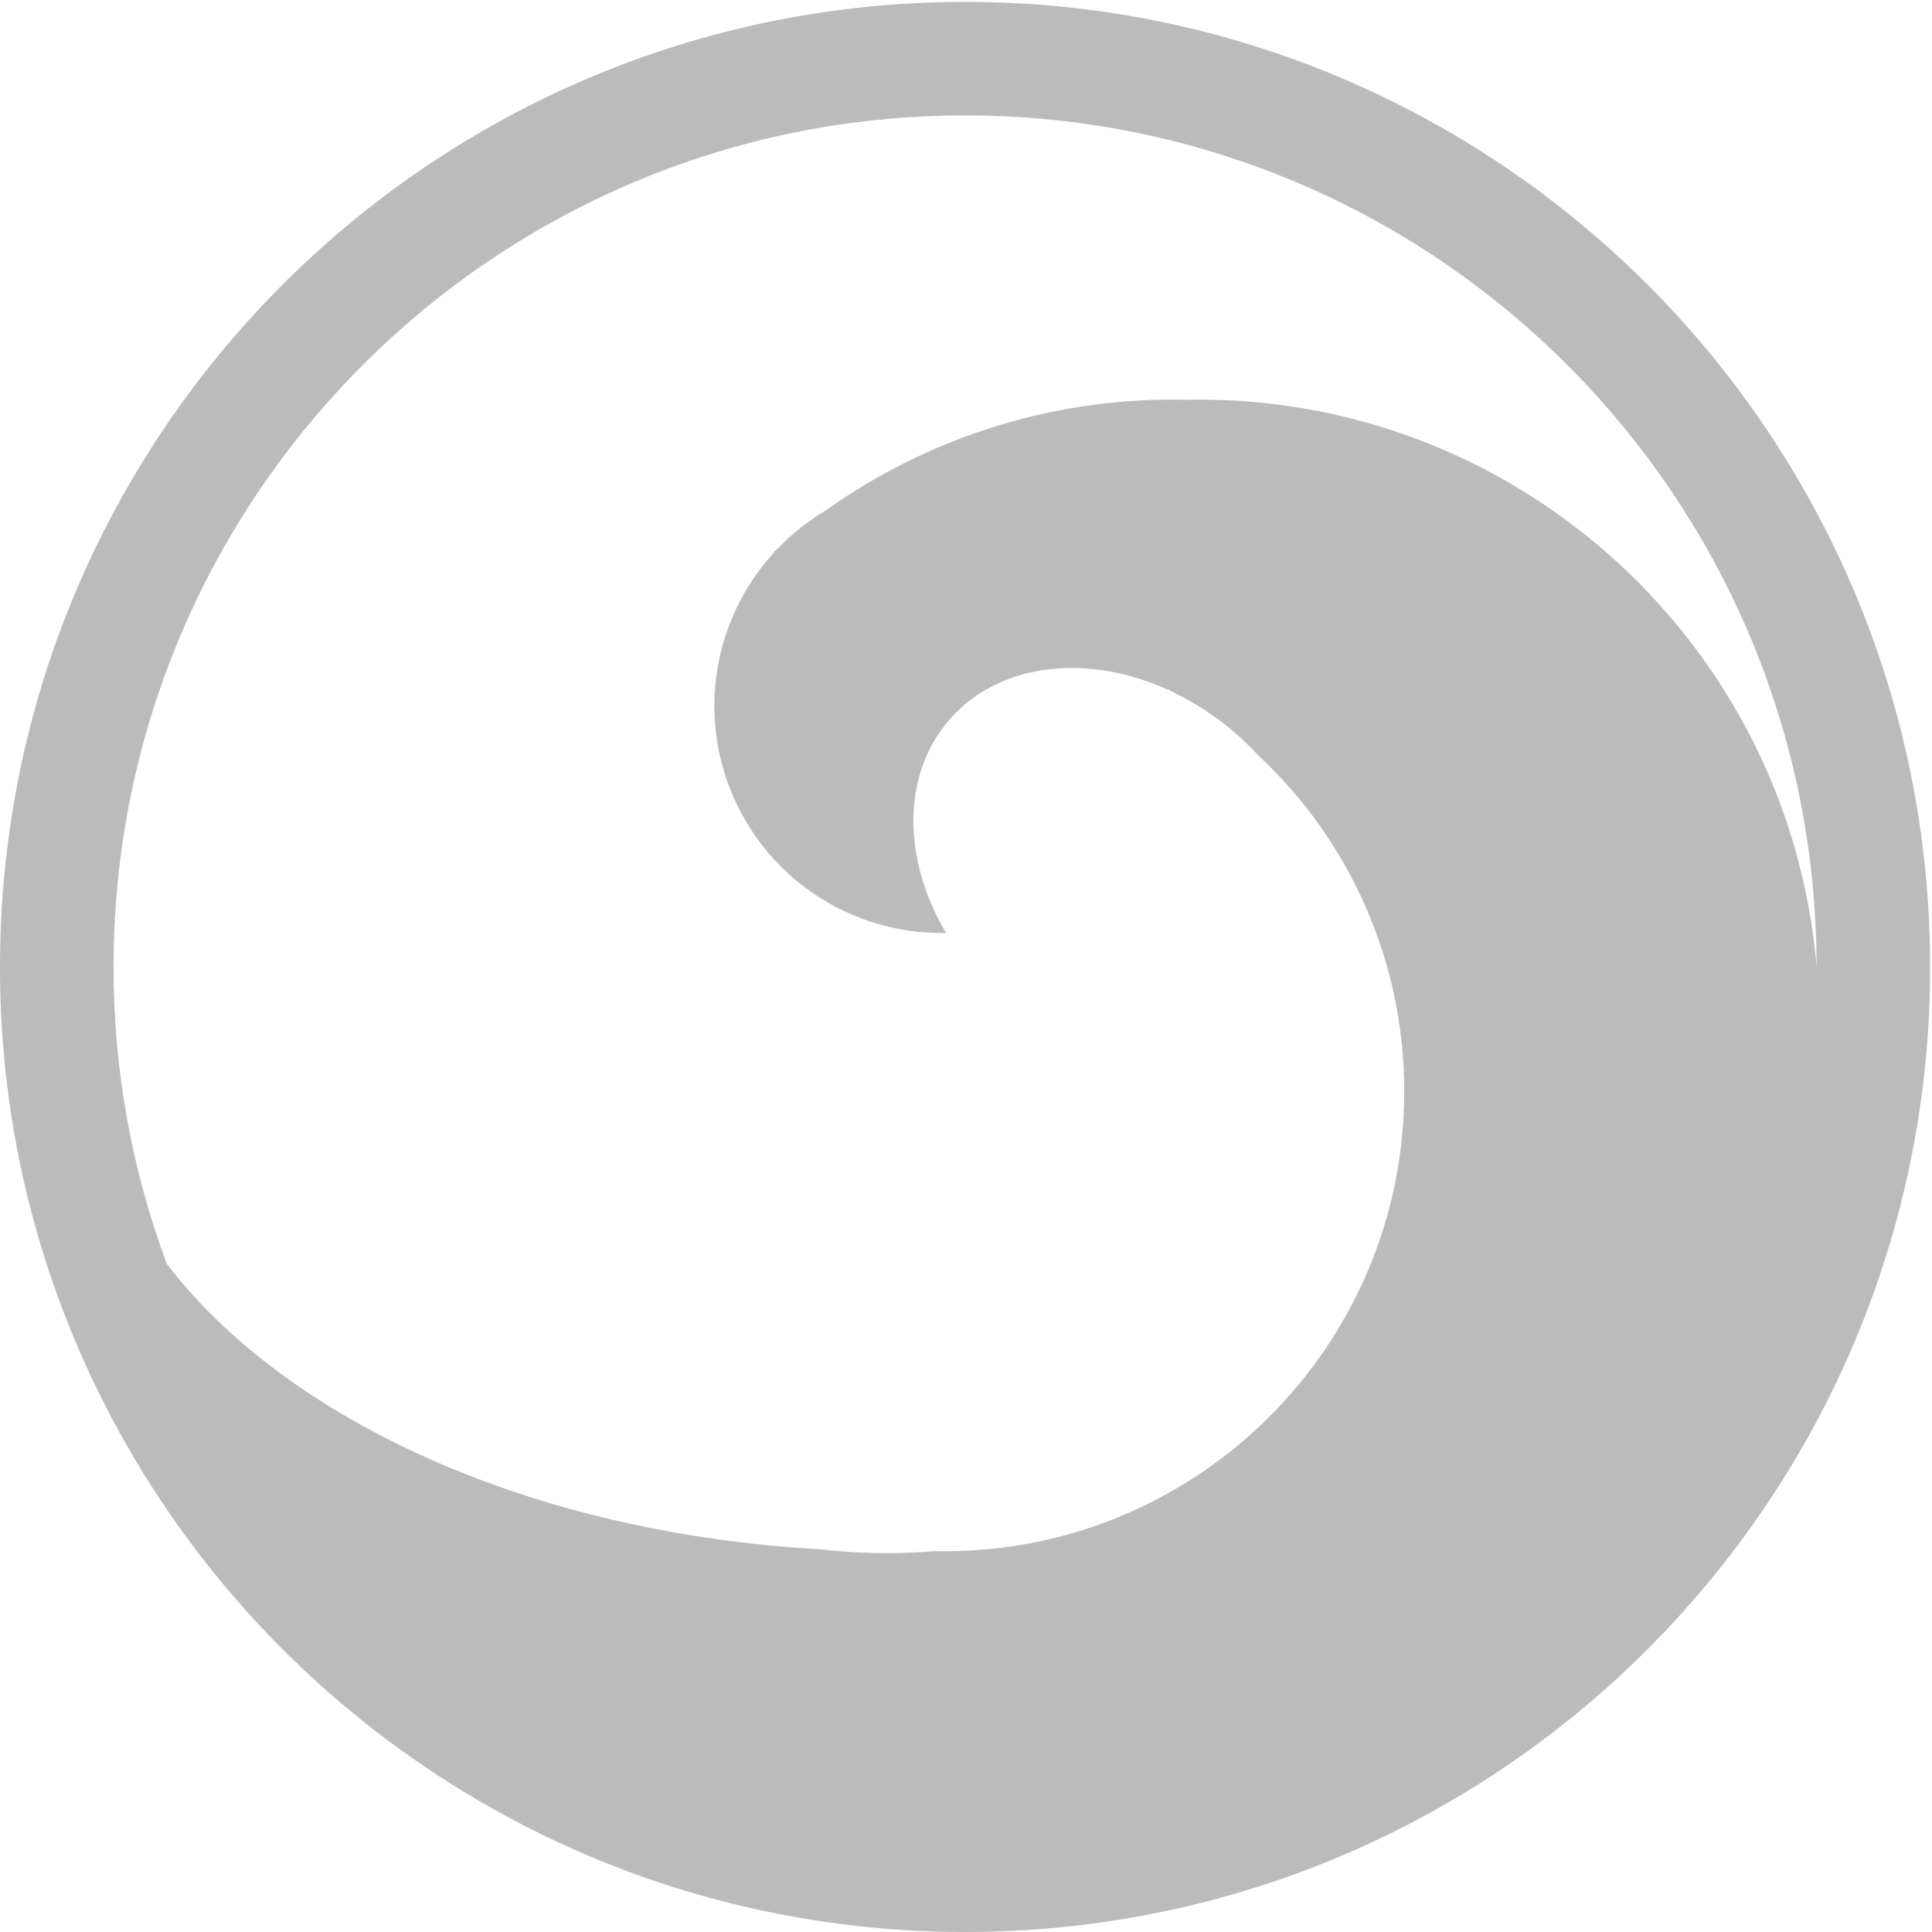
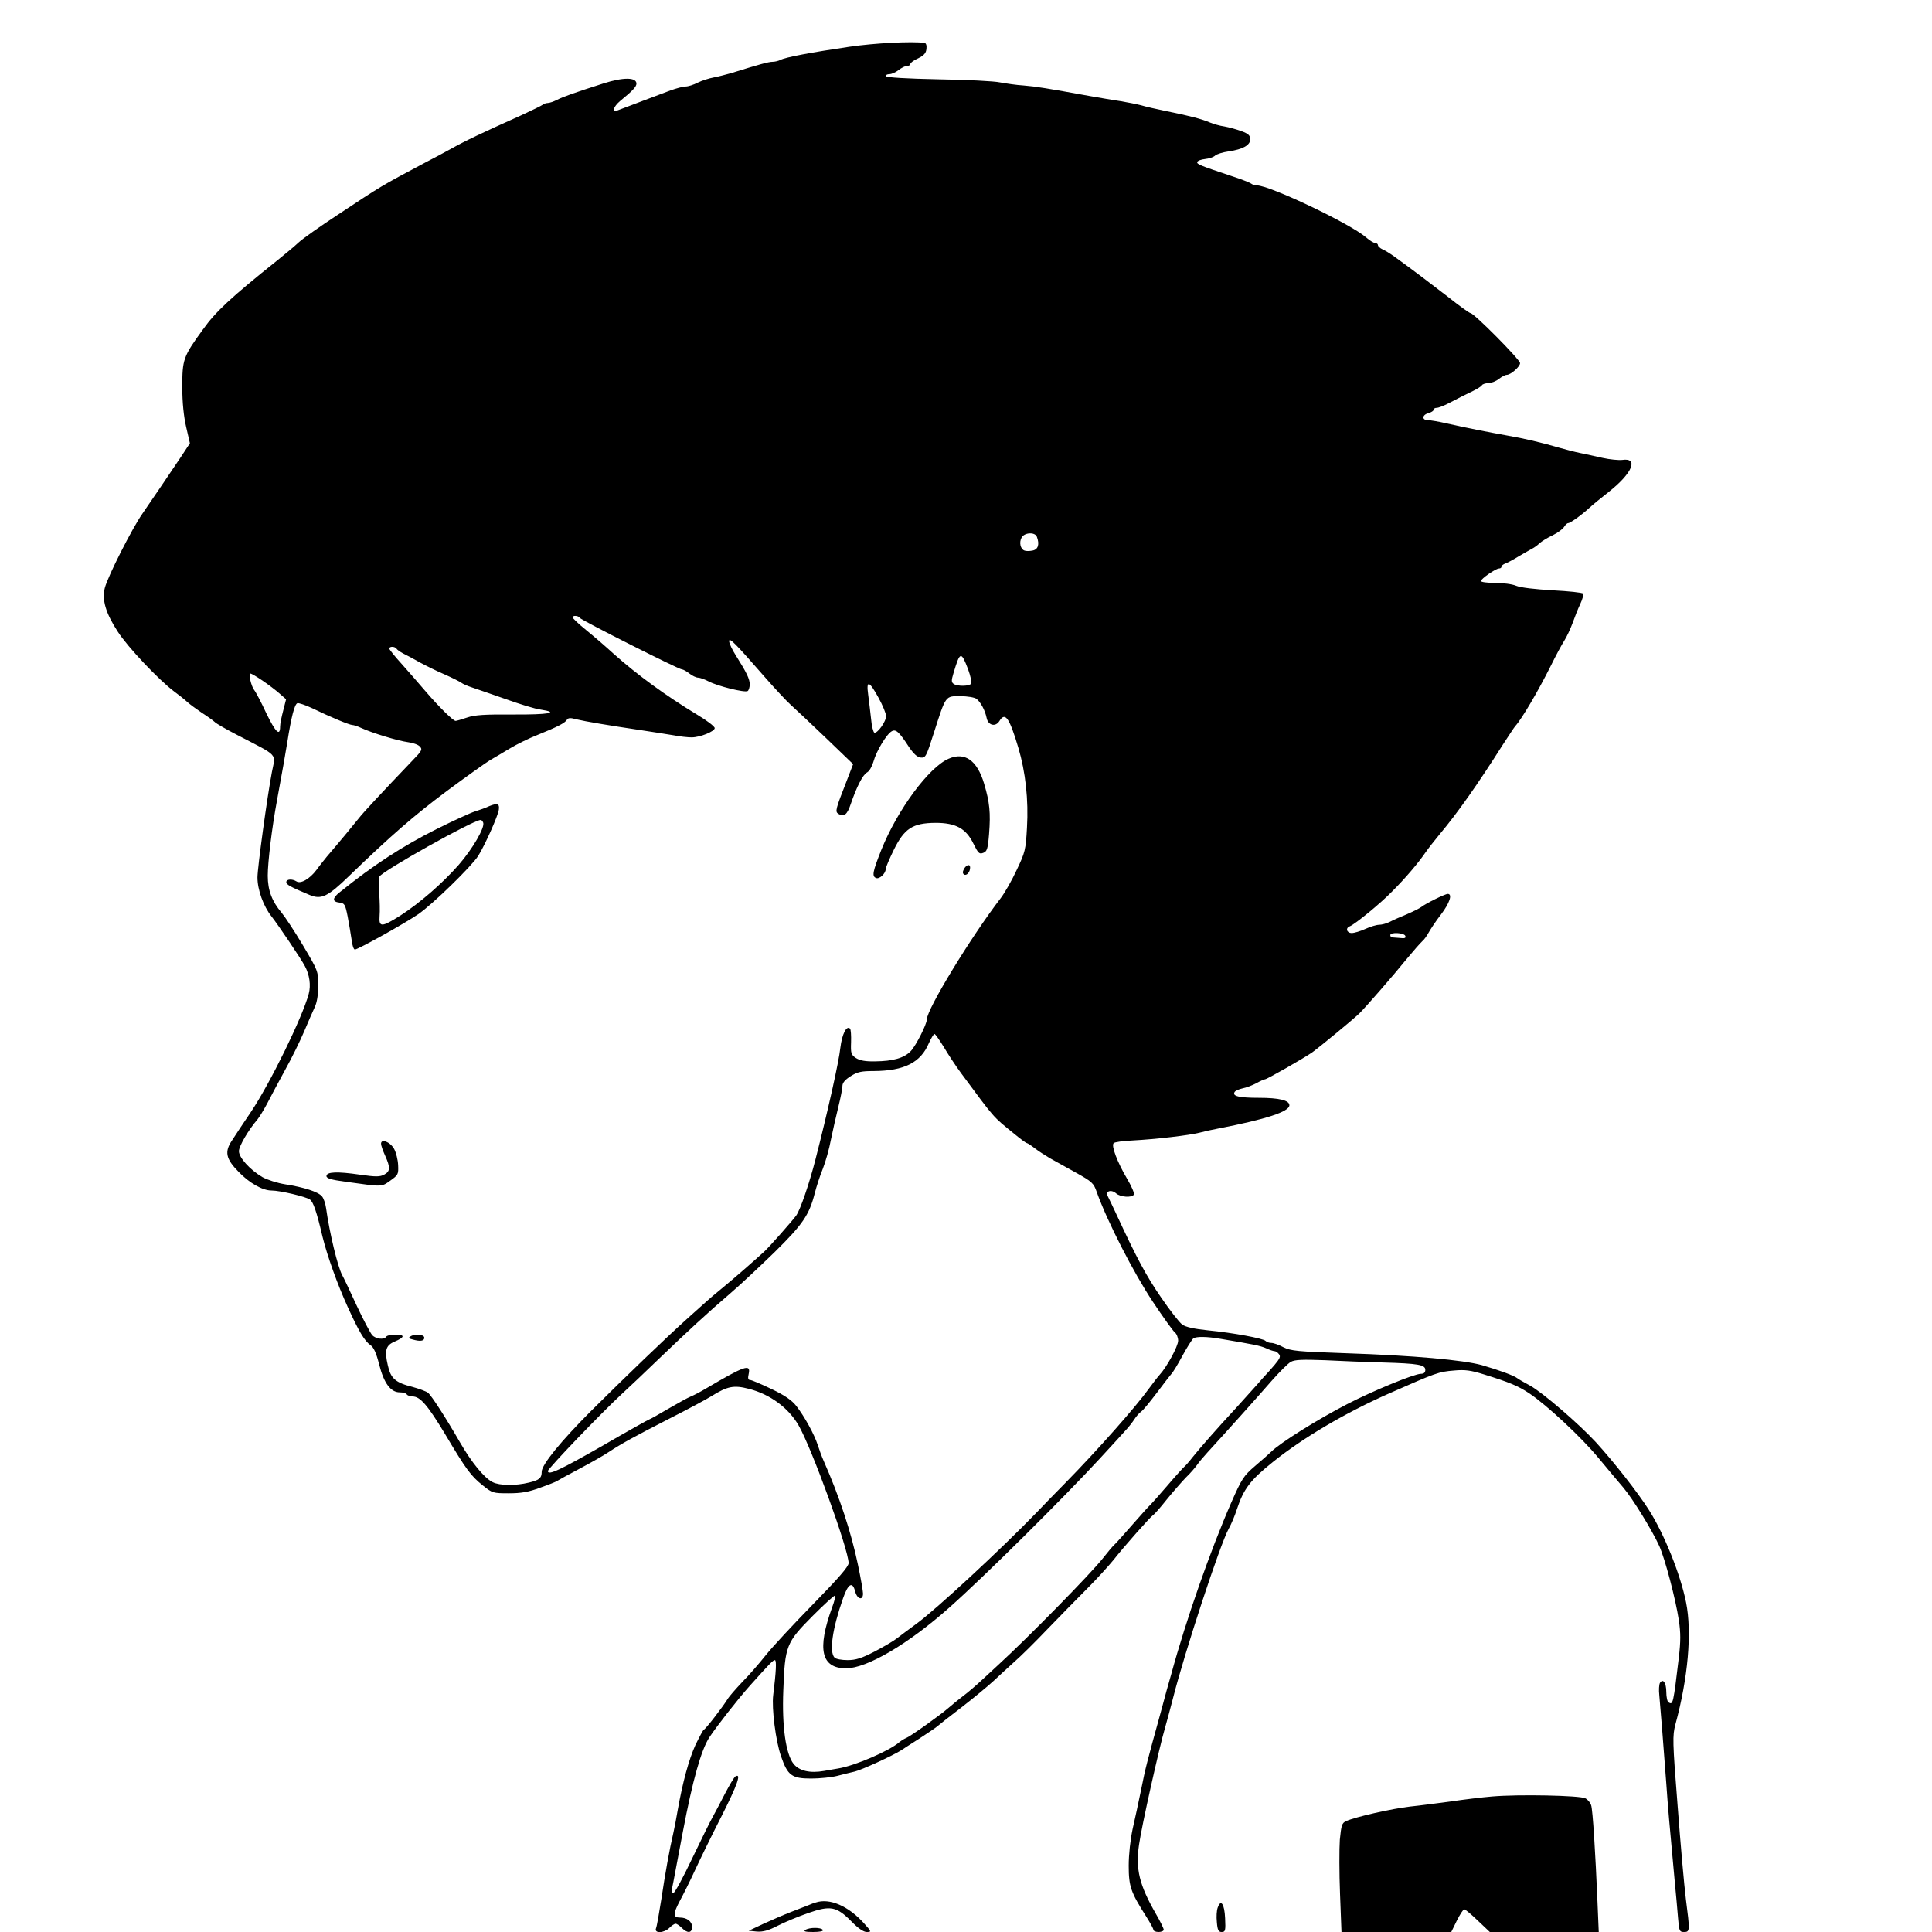
- <svg xmlns="http://www.w3.org/2000/svg" width="64" height="64" class="icon" p-id="11927" t="1575202564746" version="1.1" viewBox="0 0 1024 1024">
-   <defs>
-     <style type="text/css" />
-   </defs>
-   <path fill="#bbb" d="M967.054 745.335q-1.483 2.897-2.997 5.763c-0.307 0.579-0.62 1.156-0.929 1.734q-1.06 1.987-2.131 3.965c-0.39 0.715-0.786 1.428-1.18 2.141q-0.971 1.762-1.951 3.519c-0.429 0.764-0.863 1.525-1.299 2.286q-0.949 1.671-1.907 3.337-0.677 1.172-1.364 2.339-0.951 1.625-1.913 3.246-0.699 1.177-1.407 2.348-0.967 1.605-1.945 3.203-0.712 1.165-1.432 2.326-0.994 1.598-1.998 3.197-0.718 1.138-1.439 2.274-1.033 1.619-2.079 3.231-0.708 1.099-1.421 2.186-1.092 1.669-2.198 3.328c-0.453 0.679-0.899 1.36-1.358 2.037q-1.199 1.785-2.423 3.558c-0.4 0.584-0.799 1.173-1.199 1.755q-1.468 2.121-2.957 4.224c-0.245 0.346-0.486 0.694-0.73 1.04q-3.769 5.305-7.668 10.51c-0.311 0.415-0.626 0.825-0.938 1.238q-1.474 1.954-2.96 3.896c-0.413 0.536-0.83 1.069-1.246 1.604q-1.355 1.747-2.721 3.486c-0.459 0.581-0.921 1.159-1.383 1.738q-1.322 1.66-2.653 3.31-0.723 0.893-1.453 1.781-1.324 1.618-2.658 3.229-0.737 0.887-1.48 1.77-1.347 1.609-2.709 3.206-0.734 0.862-1.473 1.72-1.399 1.623-2.807 3.235c-0.474 0.541-0.948 1.085-1.425 1.624q-1.475 1.672-2.966 3.331c-0.44 0.49-0.877 0.98-1.318 1.468q-1.611 1.778-3.238 3.542l-1.099 1.199q-1.879 2.024-3.78 4.029c-0.206 0.216-0.408 0.435-0.613 0.65q-6.807 7.158-13.886 14.053l-0.366 0.353q-2.136 2.075-4.296 4.127c-0.28 0.266-0.562 0.529-0.843 0.799q-1.934 1.828-3.885 3.637c-0.352 0.326-0.705 0.648-1.058 0.973q-1.863 1.715-3.742 3.415-0.575 0.518-1.153 1.035-1.855 1.665-3.726 3.313l-1.172 1.027q-1.893 1.654-3.796 3.29l-1.123 0.961q-1.974 1.682-3.964 3.345c-0.331 0.276-0.66 0.553-0.992 0.828q-2.12 1.762-4.262 3.497l-0.735 0.599q-2.398 1.939-4.812 3.85l-0.227 0.181q-13.041 10.29-26.755 19.746l-0.158 0.108q-2.613 1.798-5.252 3.568l-0.471 0.314q-2.498 1.671-5.014 3.313l-0.606 0.394q-2.474 1.608-4.967 3.189l-0.621 0.393q-2.522 1.592-5.064 3.158l-0.525 0.324q-2.646 1.624-5.314 3.218l-0.292 0.175a509.962 509.962 0 0 1-53.521 27.773l-0.106 0.048q-3.023 1.346-6.064 2.654l-0.14 0.049a508.13 508.13 0 0 1-70.641 24.376 514.996 514.996 0 0 1-262.331 0 508.279 508.279 0 0 1-120.743-49.252 513.267 513.267 0 0 1-102.973-76.91l-0.042-0.04q-2.287-2.206-4.548-4.439l-0.06-0.06q-2.26-2.233-4.496-4.496l-0.042-0.042A513.614 513.614 0 0 1 72.63 775.354l-0.035-0.059q-1.641-2.734-3.249-5.495l-0.049-0.084q-1.606-2.757-3.18-5.535l-0.037-0.065q-1.586-2.802-3.139-5.626A509.193 509.193 0 0 1 0.001 512.498C0.001 230.005 229.006 0.999 511.5 0.999s511.499 229.006 511.499 511.499a509.348 509.348 0 0 1-55.945 232.836zM511.5 61.175C262.244 61.175 60.177 263.242 60.177 512.498a450.331 450.331 0 0 0 28.23 157.399c63.386 82.819 193.265 142.76 346.273 151.239a305.601 305.601 0 0 0 35.36 2.058q12.86 0 25.399-1.052 2.53 0.053 5.071 0.053c134.625 0 243.761-109.136 243.761-243.761a243.019 243.019 0 0 0-77.343-178.051A150.571 150.571 0 0 0 639.075 376.671a146.21 146.21 0 0 0-18.304-10.27c-0.578-0.328-1.144-0.674-1.724-0.999 0 0.063 0.007 0.127 0.011 0.191-49.6-22.541-102.488-11.634-124.795 28.648-16.284 29.41-12.288 67.305 7.133 100.214-0.799 0.015-1.583 0.06-2.382 0.06a120.373 120.373 0 0 1-88.813-201.635c-0.01-0.133-0.015-0.268-0.025-0.4 0.799-0.712 1.611-1.406 2.417-2.109A120.813 120.813 0 0 1 437.572 270.613 316.654 316.654 0 0 1 621.892 211.793c2.255 0 4.496 0.039 6.743 0.085 2.248-0.045 4.489-0.085 6.743-0.085 171.932 0 313.007 132.021 327.438 300.214C962.551 262.975 760.594 61.175 511.5 61.175z" p-id="11928" />
+ <svg xmlns="http://www.w3.org/2000/svg" version="1.0" width="750.4pt" height="750.4pt" viewBox="0 0 750.4 750.4" preserveAspectRatio="xMidYMid meet">
+   <g transform="translate(0,750.4) scale(0.08,-0.08)" fill="#000000" stroke="none">
+     <path d="M4124 9153 c-183 -27 -312 -51 -335 -64 -10 -5 -27 -9 -38 -9 -19 0 -63 -12 -201 -55 -25 -7 -63 -17 -85 -21 -22 -4 -57 -15 -77 -25 -21 -11 -47 -19 -60 -19 -12 0 -45 -9 -73 -19 -52 -20 -227 -85 -257 -97 -29 -10 -20 18 13 46 60 49 79 69 79 84 0 31 -63 32 -160 1 -138 -44 -200 -66 -226 -80 -16 -8 -36 -15 -45 -15 -8 0 -19 -4 -25 -9 -5 -4 -52 -27 -104 -51 -194 -87 -270 -123 -345 -165 -27 -15 -81 -44 -120 -64 -220 -117 -208 -110 -430 -257 -82 -54 -166 -113 -185 -131 -19 -18 -65 -56 -101 -85 -230 -184 -302 -251 -364 -338 -96 -132 -100 -145 -100 -280 0 -75 7 -142 19 -194 l18 -78 -44 -67 c-61 -91 -135 -200 -186 -274 -50 -71 -168 -304 -183 -361 -15 -57 4 -123 63 -213 49 -76 199 -234 272 -289 22 -16 51 -39 65 -52 13 -12 45 -35 70 -52 25 -16 53 -36 62 -44 8 -9 58 -37 110 -64 206 -107 187 -87 169 -181 -23 -121 -70 -465 -70 -511 0 -60 29 -140 68 -189 33 -42 143 -205 162 -241 23 -43 30 -93 19 -135 -31 -115 -187 -434 -281 -574 -35 -52 -76 -113 -91 -137 -38 -56 -31 -90 32 -154 52 -54 116 -90 159 -90 42 0 168 -30 187 -44 16 -12 32 -57 61 -181 23 -93 72 -230 122 -340 54 -119 82 -166 111 -186 15 -10 28 -38 42 -94 23 -91 56 -135 100 -135 15 0 31 -4 34 -10 3 -5 16 -10 28 -10 37 0 73 -42 157 -181 104 -175 126 -204 183 -250 47 -38 51 -39 127 -39 60 0 96 6 152 27 40 14 78 29 83 33 6 4 55 31 110 60 55 29 118 65 140 80 64 42 124 75 298 164 89 45 180 94 202 108 77 48 108 54 181 35 102 -26 192 -92 241 -177 63 -108 243 -603 243 -669 0 -17 -48 -72 -173 -200 -95 -97 -198 -208 -229 -247 -31 -39 -82 -98 -114 -130 -31 -33 -64 -70 -72 -84 -25 -40 -106 -145 -115 -148 -4 -2 -22 -36 -41 -75 -31 -69 -61 -176 -86 -317 -6 -36 -15 -83 -20 -105 -19 -81 -41 -203 -59 -325 -11 -69 -22 -133 -26 -142 -10 -26 39 -24 65 2 11 11 24 20 30 20 6 0 19 -9 30 -20 28 -28 50 -26 50 5 0 26 -25 45 -59 45 -33 0 -34 17 -2 78 17 31 50 97 73 147 23 50 81 169 130 265 79 156 99 214 68 195 -6 -4 -28 -41 -50 -83 -22 -42 -48 -93 -59 -112 -11 -19 -56 -110 -100 -202 -44 -93 -85 -168 -91 -168 -12 0 -12 -2 0 57 5 26 25 134 45 238 48 253 89 398 129 460 35 53 138 185 196 250 94 105 113 125 122 125 9 0 6 -56 -8 -170 -8 -64 12 -223 38 -297 32 -93 52 -108 146 -108 42 0 100 6 127 13 28 7 66 17 85 21 34 8 184 77 225 103 10 7 51 33 90 58 38 25 77 51 85 58 8 7 62 50 120 94 58 45 128 103 155 128 28 26 72 67 99 91 28 24 100 95 160 158 61 63 149 153 196 200 47 47 103 109 125 136 55 70 178 208 192 218 7 4 37 38 67 76 30 37 72 85 93 107 22 21 46 49 55 62 8 12 31 39 50 60 81 88 248 274 312 348 38 43 80 85 93 92 19 11 58 12 167 8 77 -4 203 -9 279 -11 174 -5 207 -11 207 -36 0 -13 -7 -19 -22 -19 -31 0 -231 -82 -355 -146 -144 -74 -328 -189 -372 -233 -9 -9 -44 -40 -77 -68 -57 -49 -65 -62 -117 -180 -101 -232 -218 -565 -291 -833 -9 -30 -32 -113 -51 -185 -66 -239 -74 -269 -95 -375 -12 -58 -30 -143 -41 -190 -11 -52 -19 -123 -19 -178 0 -101 10 -129 85 -247 19 -30 35 -59 35 -65 0 -5 11 -10 25 -10 14 0 25 5 25 11 0 6 -17 41 -38 77 -81 141 -99 217 -82 335 12 88 99 476 126 567 9 30 26 96 39 145 57 225 229 748 270 822 13 23 31 66 40 95 33 99 64 141 175 230 147 118 352 239 565 333 227 100 239 105 315 111 52 5 81 1 145 -19 125 -39 164 -55 220 -92 85 -57 254 -214 337 -315 43 -52 97 -116 119 -142 46 -54 141 -209 175 -284 28 -63 79 -256 95 -361 9 -61 9 -101 0 -179 -27 -225 -28 -233 -50 -219 -6 3 -11 26 -11 50 0 45 -16 68 -31 44 -4 -8 -6 -34 -3 -59 5 -53 21 -253 34 -430 8 -116 15 -194 41 -475 6 -60 13 -140 16 -177 5 -63 7 -68 29 -68 29 0 29 5 9 160 -8 63 -26 267 -40 452 -25 315 -25 341 -11 395 62 227 81 449 52 593 -28 139 -107 334 -181 450 -54 85 -171 234 -257 328 -84 91 -261 243 -320 275 -28 15 -56 31 -62 36 -15 12 -85 38 -171 63 -90 25 -331 47 -662 58 -234 8 -265 11 -302 29 -22 12 -48 21 -59 21 -10 0 -22 4 -28 10 -12 12 -156 39 -279 51 -68 7 -108 16 -125 28 -14 10 -60 69 -103 132 -71 103 -117 188 -217 404 -18 39 -37 78 -42 88 -13 24 17 34 41 13 20 -18 76 -22 86 -6 4 6 -12 42 -34 79 -46 78 -77 159 -64 171 4 5 46 11 93 13 112 6 275 25 325 38 22 6 63 15 90 20 233 45 345 82 345 113 0 24 -50 36 -148 36 -96 0 -130 8 -118 28 3 6 21 14 39 18 17 3 48 15 67 25 19 11 38 19 42 19 9 0 186 101 228 130 36 26 203 163 231 191 33 33 167 187 226 260 34 41 69 81 78 89 9 7 23 27 31 42 9 16 35 56 60 88 42 55 57 100 33 100 -13 0 -108 -47 -129 -64 -8 -6 -40 -22 -70 -35 -30 -12 -68 -29 -83 -37 -16 -8 -39 -14 -52 -14 -12 0 -42 -9 -66 -20 -24 -11 -54 -20 -66 -20 -25 0 -32 25 -9 33 25 10 149 111 205 169 64 64 126 137 161 188 13 19 45 60 70 90 87 104 183 240 306 434 29 44 56 86 61 91 31 34 110 168 171 290 24 49 54 105 67 125 12 19 30 58 40 85 10 28 26 69 37 92 11 23 17 46 14 51 -3 5 -70 12 -148 16 -84 5 -156 13 -177 22 -18 8 -64 14 -102 14 -38 0 -69 4 -69 9 0 11 72 61 88 61 7 0 12 4 12 9 0 5 8 11 18 15 9 3 40 19 67 36 28 16 57 33 65 37 8 4 24 15 34 25 11 10 40 28 64 39 24 12 49 30 55 40 7 11 15 19 20 19 10 0 64 38 102 73 16 15 60 51 97 80 113 89 145 166 64 154 -17 -2 -60 2 -96 10 -36 8 -85 19 -110 24 -25 5 -67 16 -95 24 -92 27 -179 47 -255 60 -89 16 -198 37 -295 59 -38 9 -80 16 -92 16 -31 0 -29 26 2 34 14 4 25 11 25 16 0 6 7 10 16 10 8 0 34 10 57 22 60 31 77 40 119 60 20 10 40 22 43 28 3 5 18 10 32 10 13 0 36 9 50 20 14 11 31 20 38 20 20 0 65 40 65 57 0 17 -224 243 -241 243 -5 0 -54 35 -108 78 -91 70 -168 129 -261 196 -19 14 -45 30 -57 35 -13 6 -23 15 -23 21 0 5 -6 10 -13 10 -7 0 -27 12 -44 27 -77 67 -468 253 -531 253 -10 0 -22 4 -28 9 -5 4 -47 21 -94 36 -156 52 -171 58 -167 69 2 6 19 12 38 14 19 2 41 9 49 17 8 7 37 16 65 20 69 10 105 30 105 59 0 18 -9 27 -42 39 -24 9 -61 19 -83 23 -22 3 -53 12 -70 19 -39 17 -100 33 -210 55 -49 10 -106 23 -125 29 -19 5 -64 14 -100 20 -36 5 -103 17 -150 25 -210 38 -259 46 -320 51 -36 2 -87 10 -115 15 -27 6 -162 13 -300 15 -152 3 -251 9 -253 15 -2 6 5 10 16 10 11 0 31 9 45 20 14 11 32 20 41 20 9 0 16 4 16 10 0 5 17 18 38 27 28 14 38 25 40 46 2 17 -2 28 -10 29 -63 8 -241 -1 -364 -19z m910 -2379 c14 -37 6 -62 -21 -67 -15 -3 -32 -3 -39 0 -20 7 -27 40 -14 63 13 25 65 28 74 4z m-2219 -394 c7 -11 480 -250 496 -250 6 0 22 -9 36 -20 14 -11 33 -20 42 -20 9 0 32 -8 51 -18 43 -23 176 -56 190 -47 5 3 10 18 10 32 0 26 -14 56 -67 140 -18 28 -33 60 -33 70 0 20 29 -9 173 -174 49 -56 105 -116 125 -134 20 -18 97 -90 171 -161 l133 -128 -30 -78 c-56 -143 -58 -152 -42 -163 27 -17 43 -5 60 46 29 85 59 144 80 155 11 6 24 29 31 53 13 49 64 134 89 147 20 11 36 -4 84 -78 22 -32 39 -48 56 -50 24 -2 27 4 64 120 59 184 55 178 129 178 34 0 69 -6 78 -13 20 -16 41 -54 49 -92 7 -37 43 -46 62 -16 28 46 48 18 92 -129 35 -118 50 -253 42 -389 -6 -108 -9 -119 -50 -205 -23 -50 -58 -111 -77 -136 -144 -187 -359 -540 -359 -589 0 -23 -53 -128 -78 -154 -32 -34 -86 -49 -173 -50 -47 -1 -74 4 -93 16 -24 16 -26 23 -24 77 1 33 -1 62 -5 66 -17 17 -39 -27 -47 -93 -7 -68 -63 -317 -121 -543 -30 -117 -73 -242 -93 -271 -18 -25 -129 -151 -156 -176 -46 -42 -144 -128 -205 -178 -33 -27 -65 -54 -71 -60 -6 -5 -49 -44 -95 -85 -110 -99 -301 -283 -469 -450 -145 -145 -240 -261 -240 -295 0 -31 -11 -41 -62 -53 -64 -16 -143 -15 -176 2 -42 21 -103 97 -158 192 -68 118 -138 227 -156 242 -9 7 -42 19 -74 28 -84 21 -107 41 -121 105 -17 72 -10 97 32 115 50 21 53 34 6 34 -22 0 -43 -4 -46 -10 -10 -16 -51 -11 -68 8 -9 10 -44 76 -77 147 -33 72 -64 137 -69 145 -21 39 -61 203 -78 325 -3 22 -12 48 -20 57 -19 22 -88 44 -178 58 -38 6 -88 22 -111 35 -61 36 -114 95 -114 126 0 24 46 103 90 154 9 11 30 45 46 75 15 30 55 104 87 163 33 59 75 145 94 190 19 45 42 98 51 117 11 23 17 60 17 105 0 70 -1 72 -74 195 -41 69 -88 140 -104 159 -46 54 -67 108 -67 179 0 67 20 232 45 367 31 168 35 193 50 282 19 122 35 184 49 189 6 2 39 -9 73 -25 84 -41 180 -81 194 -81 6 0 25 -6 42 -14 54 -25 180 -63 226 -69 24 -3 51 -12 59 -21 14 -14 11 -21 -35 -68 -147 -154 -238 -251 -262 -282 -23 -29 -88 -108 -155 -186 -11 -14 -34 -42 -49 -63 -33 -44 -77 -70 -98 -56 -21 13 -49 11 -49 -4 0 -12 20 -23 113 -62 57 -24 88 -9 193 93 206 199 315 293 474 412 93 69 186 135 207 148 21 12 65 38 98 58 33 20 94 50 135 66 97 39 133 58 142 73 6 10 17 11 45 3 46 -11 159 -30 308 -52 61 -9 135 -21 166 -26 30 -6 69 -10 87 -10 41 0 112 29 112 45 0 8 -38 37 -85 65 -152 92 -292 194 -406 296 -36 33 -95 84 -132 114 -37 30 -67 58 -67 63 0 10 28 9 35 -3z m-890 -149 c3 -6 18 -16 33 -24 15 -7 52 -27 82 -44 30 -16 84 -43 120 -58 36 -16 72 -34 80 -40 8 -6 31 -16 50 -22 19 -6 92 -32 162 -56 69 -25 147 -49 172 -52 97 -15 39 -25 -131 -24 -141 1 -188 -2 -226 -15 -26 -9 -51 -16 -55 -16 -12 0 -81 68 -147 145 -33 39 -86 99 -117 134 -32 35 -58 68 -58 72 0 12 27 11 35 0z m2775 -100 c12 -33 19 -65 15 -70 -8 -13 -65 -14 -84 -2 -12 8 -13 16 -2 52 32 107 37 109 71 20z m-3426 -55 c28 -19 65 -47 83 -63 l32 -28 -14 -55 c-8 -30 -15 -64 -15 -77 0 -50 -22 -29 -67 64 -25 54 -52 105 -59 113 -14 18 -29 80 -18 80 4 0 30 -15 58 -34z m2991 -83 c21 -38 37 -78 37 -89 1 -26 -42 -86 -57 -81 -5 2 -13 32 -16 68 -4 35 -10 88 -14 117 -10 72 5 67 50 -15z m2558 -1157 c4 -10 -3 -13 -26 -10 -18 1 -35 3 -39 3 -5 1 -8 6 -8 11 0 15 67 12 73 -4z m-2241 -539 c20 -34 58 -92 84 -127 167 -225 150 -207 261 -297 29 -24 55 -43 59 -43 3 0 20 -11 38 -25 18 -14 51 -35 73 -48 22 -12 79 -44 126 -70 79 -44 87 -51 102 -95 51 -143 179 -392 272 -532 50 -75 98 -142 107 -149 9 -7 16 -26 16 -40 0 -27 -55 -128 -90 -166 -10 -11 -33 -41 -52 -67 -64 -89 -248 -297 -403 -455 -49 -50 -113 -115 -141 -145 -173 -179 -488 -471 -584 -541 -36 -26 -78 -58 -95 -71 -16 -13 -66 -42 -110 -65 -62 -32 -90 -41 -130 -41 -28 0 -56 5 -63 12 -27 27 -11 140 41 288 25 72 46 84 59 33 10 -38 38 -45 38 -10 0 12 -11 76 -25 142 -33 158 -90 330 -165 500 -10 22 -23 58 -30 80 -16 50 -64 138 -104 189 -21 27 -55 51 -120 82 -50 24 -97 44 -104 44 -10 0 -12 8 -7 30 11 50 -20 39 -205 -70 -30 -18 -65 -36 -78 -41 -13 -5 -61 -32 -108 -59 -47 -28 -87 -50 -89 -50 -3 0 -107 -58 -231 -130 -205 -117 -264 -145 -264 -122 0 12 263 286 361 376 35 32 114 107 174 165 142 136 241 228 350 321 48 41 145 132 216 201 136 134 168 180 195 287 8 31 25 84 39 118 13 33 31 96 39 140 9 43 25 115 36 159 11 44 20 90 20 102 0 16 13 31 40 48 33 21 52 25 112 25 149 1 228 41 268 136 11 24 23 44 27 44 4 0 24 -29 45 -63z m1343 -1417 c160 -27 193 -33 222 -46 17 -8 35 -14 41 -14 5 0 15 -6 21 -14 10 -11 5 -22 -21 -53 -18 -21 -35 -40 -38 -43 -3 -3 -25 -27 -49 -55 -24 -27 -69 -77 -100 -111 -90 -97 -177 -196 -211 -239 -17 -22 -35 -42 -39 -45 -4 -3 -41 -43 -81 -90 -40 -47 -78 -89 -84 -95 -6 -5 -45 -48 -86 -95 -41 -47 -81 -92 -90 -100 -9 -8 -33 -37 -55 -65 -55 -71 -367 -389 -505 -515 -15 -14 -52 -48 -81 -75 -30 -28 -72 -64 -94 -80 -22 -17 -53 -42 -70 -57 -40 -35 -186 -139 -205 -146 -8 -3 -23 -12 -33 -20 -49 -43 -217 -115 -297 -128 -8 -1 -39 -7 -69 -12 -69 -12 -120 0 -148 34 -38 48 -57 182 -50 357 8 217 14 232 142 361 57 57 106 102 109 99 3 -3 -3 -28 -14 -57 -74 -204 -53 -295 67 -296 102 0 303 118 503 296 165 146 558 536 731 724 58 63 116 126 128 140 13 14 30 36 39 50 9 14 24 31 33 37 10 7 43 48 75 90 32 43 64 84 70 91 7 6 32 47 55 90 23 42 47 80 53 84 14 10 67 9 131 -2z" />
+     <path d="M4605 5696 c-96 -42 -248 -248 -326 -442 -42 -106 -47 -129 -25 -137 16 -6 46 22 46 43 0 8 18 50 40 95 51 103 91 129 202 130 98 0 148 -27 184 -101 23 -46 28 -52 47 -45 19 7 23 18 29 92 8 103 3 153 -24 244 -34 114 -94 156 -173 121z" />
+     <path d="M2375 5466 c-16 -8 -48 -19 -70 -26 -22 -7 -105 -45 -185 -85 -167 -84 -306 -174 -472 -308 -35 -28 -35 -45 -1 -49 26 -3 29 -8 41 -68 7 -36 15 -86 19 -112 3 -27 10 -48 16 -48 15 0 241 126 307 171 70 48 259 232 292 284 33 53 97 196 100 225 4 28 -8 32 -47 16z m-29 -80 c9 -23 -51 -127 -119 -205 -80 -91 -190 -186 -283 -246 -92 -58 -105 -58 -101 -2 2 23 1 72 -2 110 -4 37 -3 74 1 81 16 28 451 272 491 275 4 1 10 -5 13 -13z" />
+     <path d="M4680 5161 c-7 -14 -7 -22 1 -27 12 -7 29 12 29 34 0 19 -18 14 -30 -7z" />
+     <path d="M1850 3827 c0 -8 9 -34 20 -58 26 -58 25 -76 -5 -92 -21 -11 -41 -11 -118 0 -110 16 -162 14 -162 -7 0 -11 23 -18 90 -27 186 -26 176 -26 220 5 38 27 40 31 38 75 -1 26 -10 62 -20 80 -20 34 -63 50 -63 24z" />
+     <path d="M1992 2891 c-10 -6 -8 -10 10 -14 38 -11 58 -8 58 8 0 17 -46 21 -68 6z" />
+     <path d="M7245 658 c-49 -4 -139 -15 -200 -24 -60 -8 -150 -20 -199 -25 -87 -10 -266 -50 -311 -71 -20 -9 -23 -20 -30 -90 -3 -43 -3 -162 1 -264 l7 -184 266 0 267 0 27 55 c15 30 31 55 36 55 5 0 35 -25 66 -55 l58 -55 264 0 265 0 -6 143 c-10 238 -23 451 -31 473 -4 12 -16 27 -28 33 -27 14 -323 20 -452 9z" />
+     <path d="M3960 143 c-8 -2 -24 -8 -35 -13 -11 -4 -49 -19 -85 -33 -36 -14 -96 -40 -135 -58 l-70 -33 40 -4 c29 -2 56 5 100 28 33 17 100 45 149 62 109 38 138 32 211 -42 32 -33 58 -50 73 -50 24 0 23 2 -14 43 -75 83 -166 123 -234 100z" />
+     <path d="M5912 118 c-5 -13 -7 -44 -4 -71 3 -38 8 -47 23 -47 18 0 20 6 17 67 -3 69 -21 95 -36 51z" />
+     <path d="M3910 10 c-11 -7 0 -10 38 -10 33 0 51 4 47 10 -8 13 -65 13 -85 0z" />
+   </g>
</svg>
